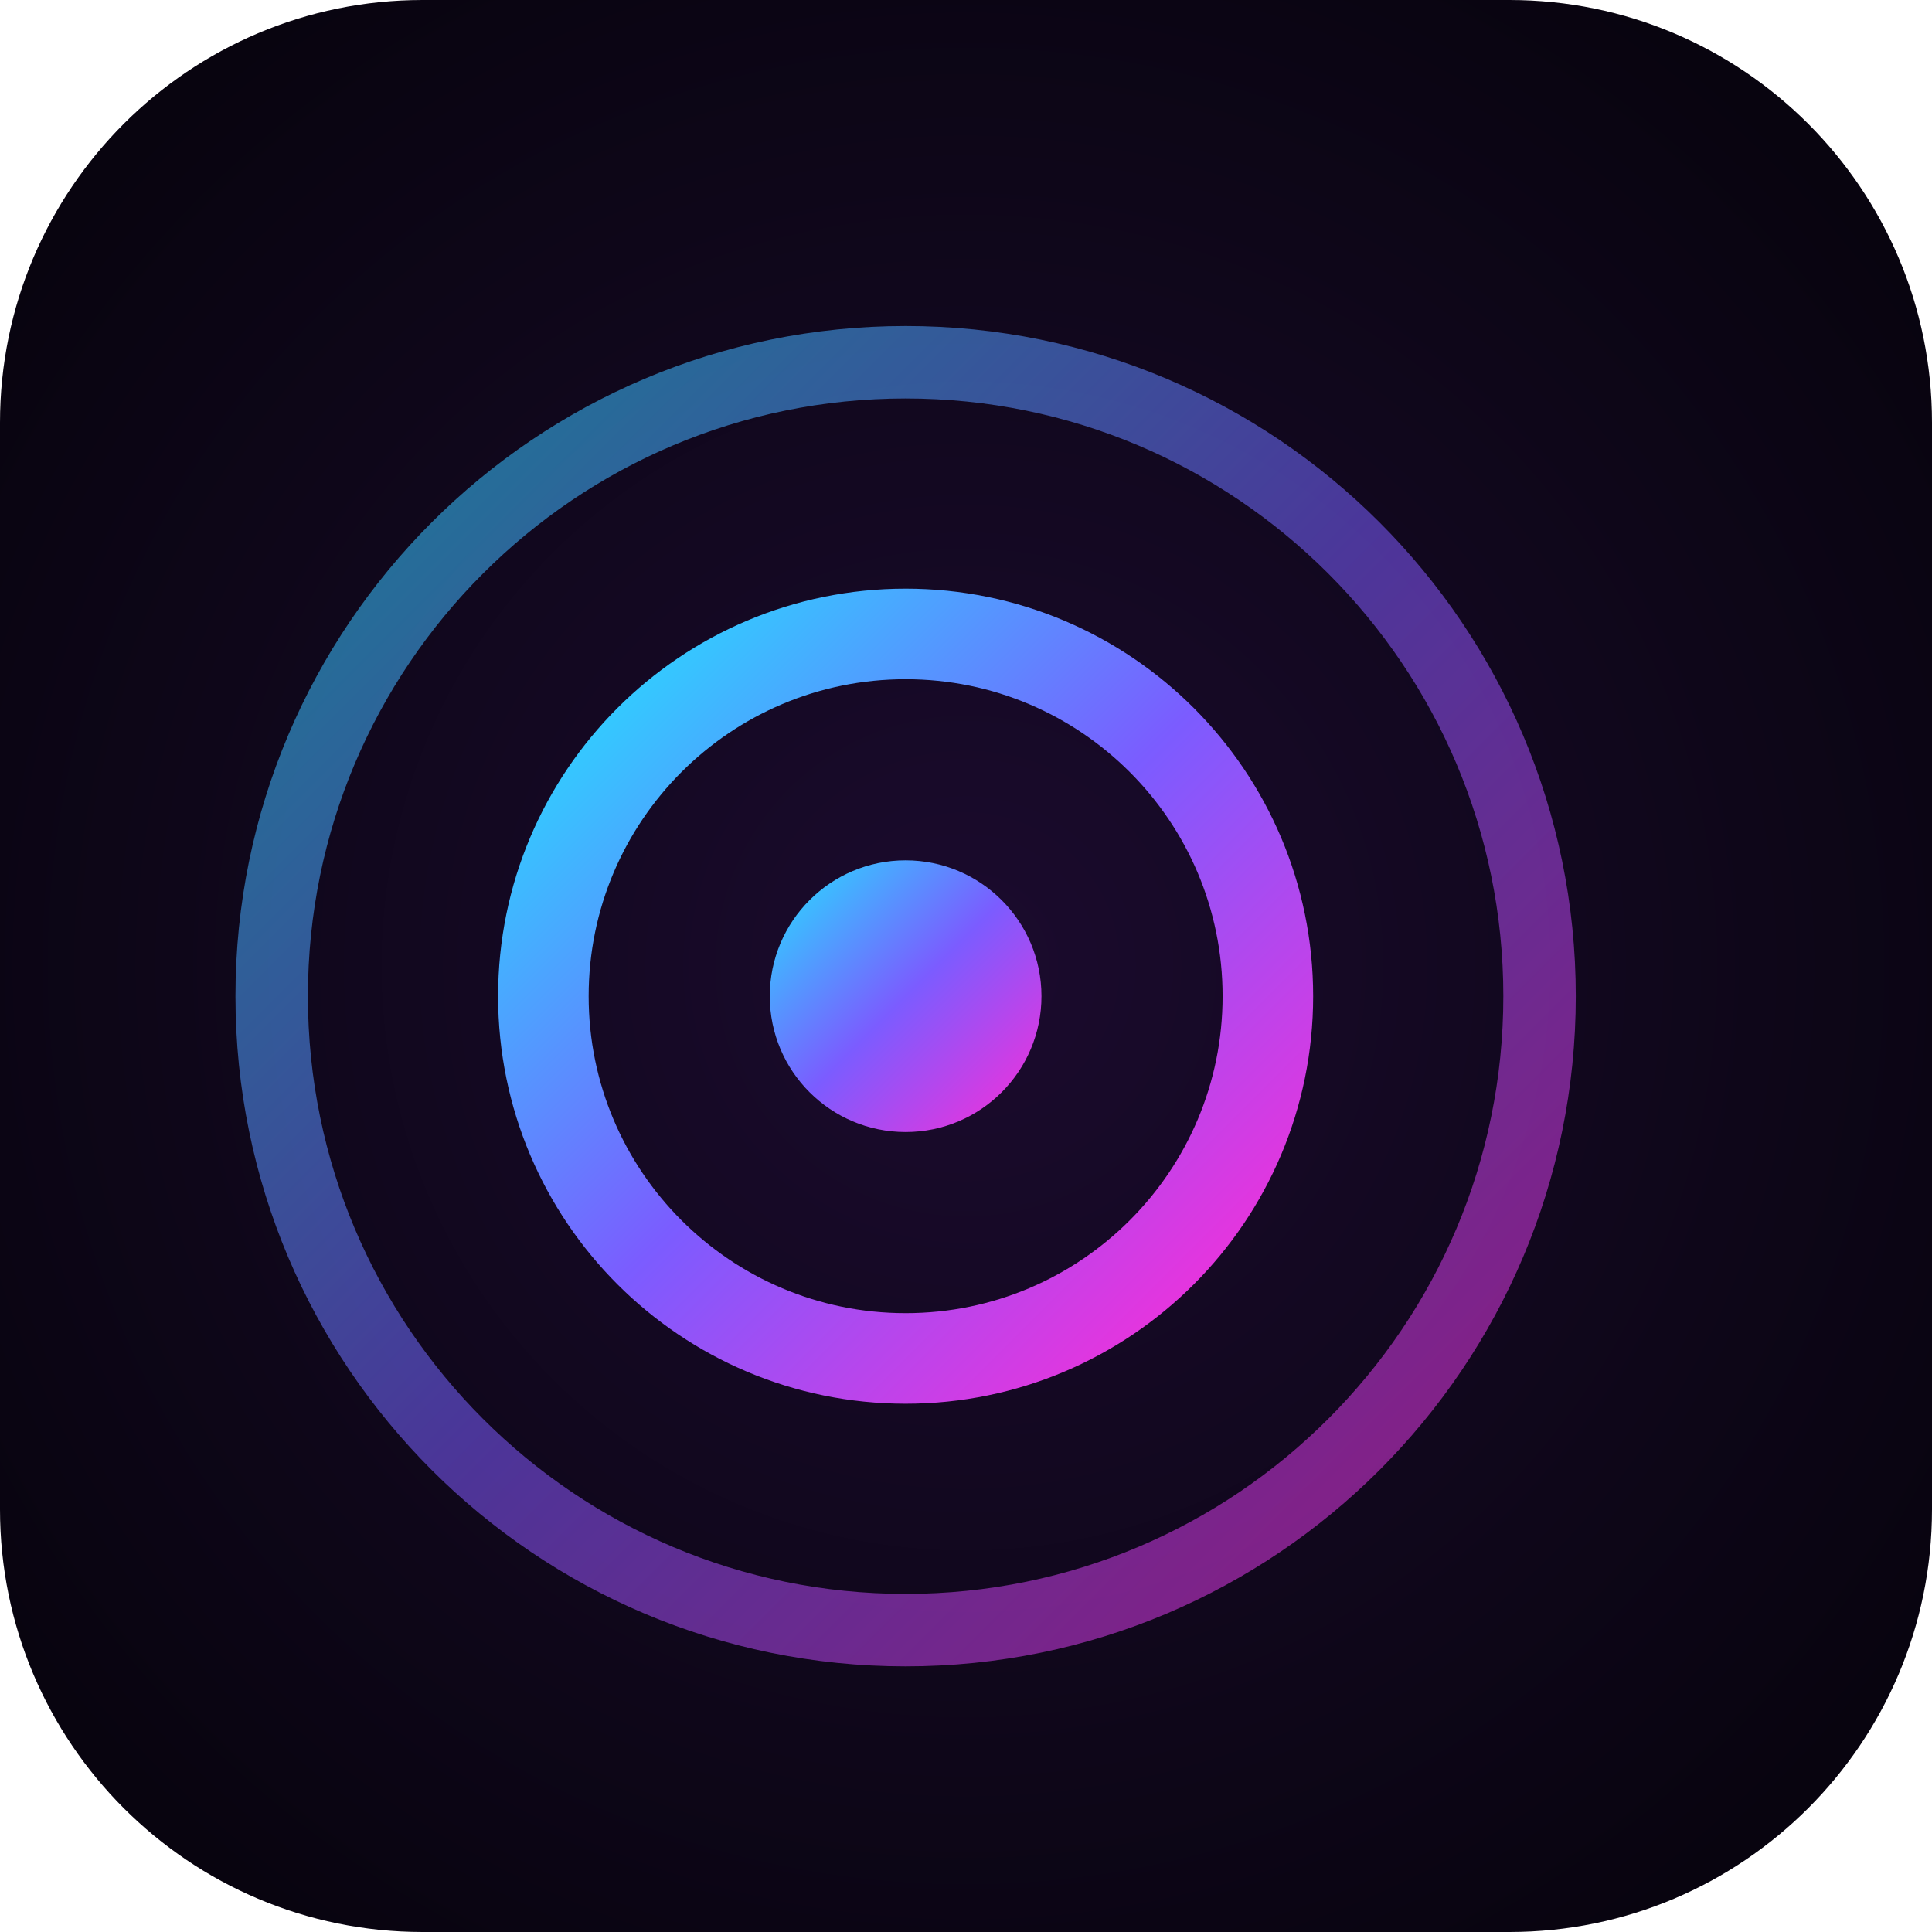
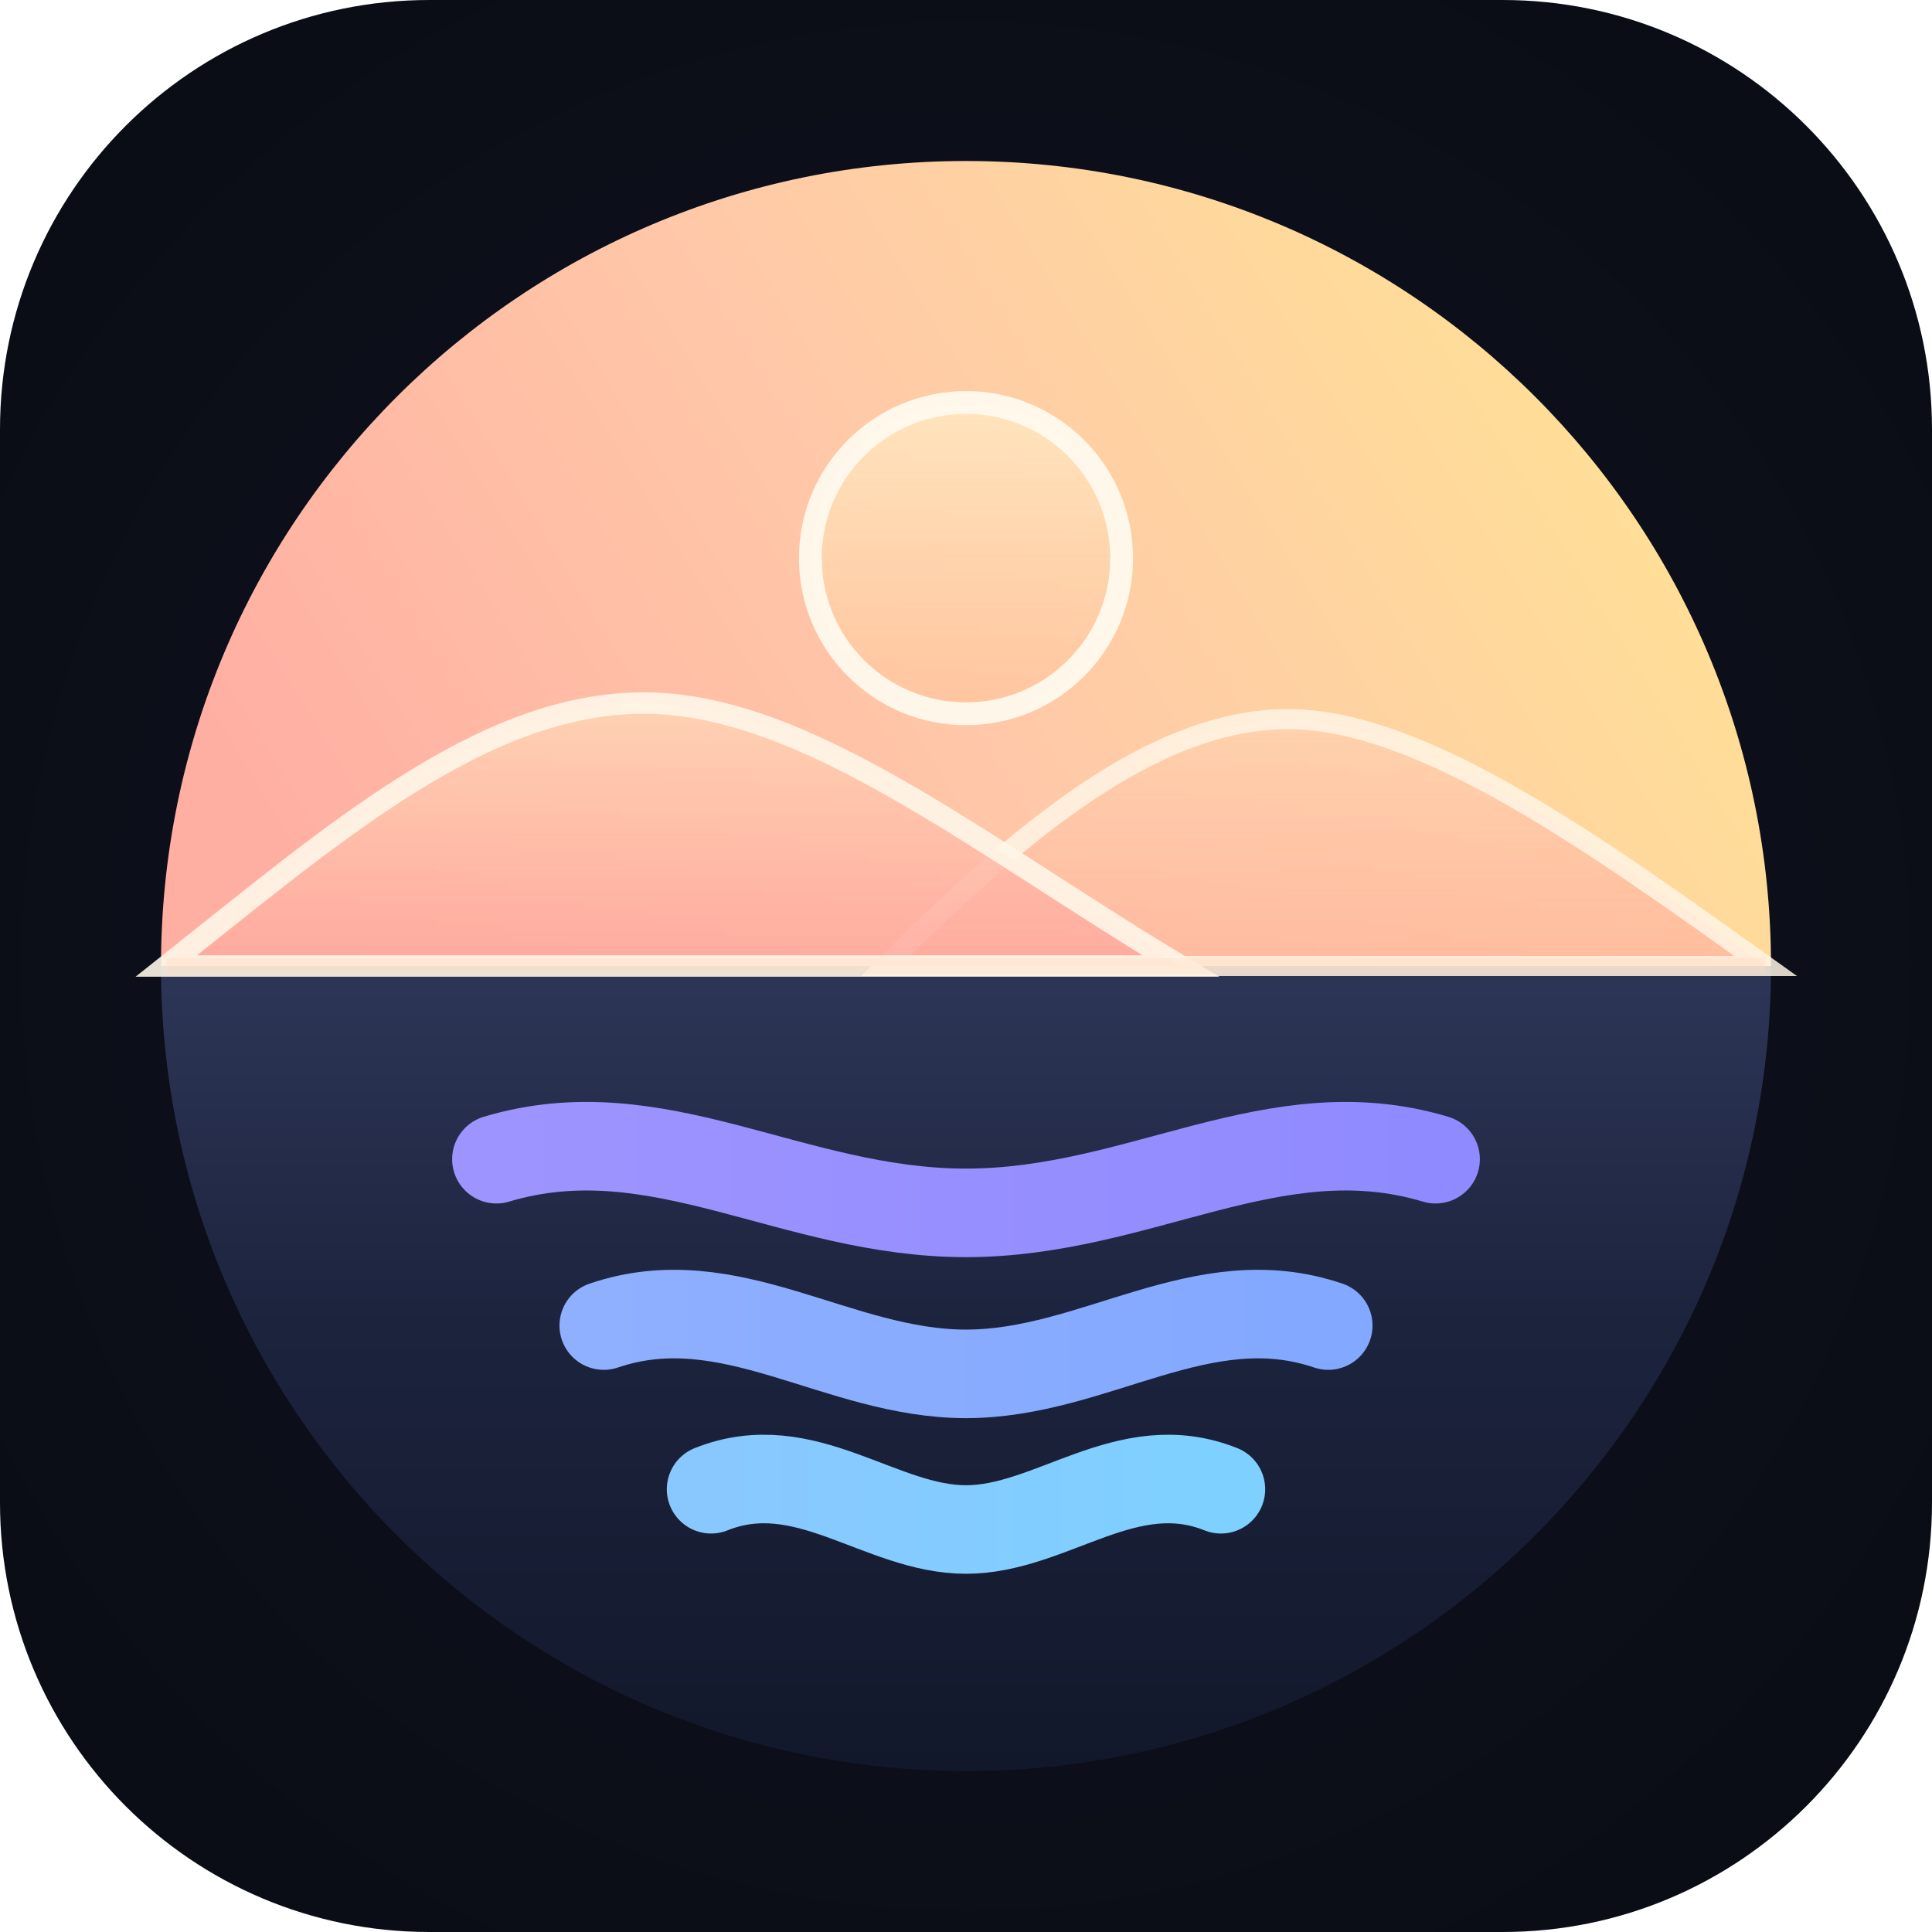
- <svg xmlns="http://www.w3.org/2000/svg" viewBox="0 0 64 64">
+ <svg xmlns="http://www.w3.org/2000/svg" viewBox="18 18 72 72">
  <defs>
-     <radialGradient id="bg" cx="50%" cy="50%" r="60%">
-       <stop offset="0" stop-color="#1b0b2e" />
-       <stop offset="1" stop-color="#08040f" />
+     <radialGradient id="bg" cx="54" cy="54" r="64" gradientUnits="userSpaceOnUse">
+       <stop offset="0" stop-color="#111522" />
+       <stop offset="1" stop-color="#07090F" />
    </radialGradient>
-     <linearGradient id="ring" x1="0" y1="0" x2="1" y2="1">
-       <stop offset="0" stop-color="#22e4ff" />
-       <stop offset=".5" stop-color="#7b5cff" />
-       <stop offset="1" stop-color="#ff2bd6" />
+     <linearGradient id="sky" x1="30" y1="54" x2="76" y2="26" gradientUnits="userSpaceOnUse">
+       <stop offset="0" stop-color="#FFAEA2" />
+       <stop offset=".5" stop-color="#FFC9A8" />
+       <stop offset="1" stop-color="#FFE196" />
+     </linearGradient>
+     <linearGradient id="water" x1="54" y1="54" x2="54" y2="84" gradientUnits="userSpaceOnUse">
+       <stop offset="0" stop-color="#2E3658" />
+       <stop offset=".45" stop-color="#1C233D" />
+       <stop offset="1" stop-color="#12182B" />
+     </linearGradient>
+     <linearGradient id="hillR" x1="66" y1="44.8" x2="66" y2="54" gradientUnits="userSpaceOnUse">
+       <stop offset="0" stop-color="#FFD2AE" stop-opacity=".9" />
+       <stop offset="1" stop-color="#FFB69E" stop-opacity=".8" />
+     </linearGradient>
+     <linearGradient id="hillL" x1="42" y1="44.2" x2="42" y2="54" gradientUnits="userSpaceOnUse">
+       <stop offset="0" stop-color="#FFD4B4" stop-opacity=".92" />
+       <stop offset="1" stop-color="#FFA89E" stop-opacity=".85" />
+     </linearGradient>
+     <linearGradient id="sun" x1="54" y1="33" x2="54" y2="44.6" gradientUnits="userSpaceOnUse">
+       <stop offset="0" stop-color="#FFE6BE" stop-opacity=".95" />
+       <stop offset="1" stop-color="#FFC49E" stop-opacity=".85" />
+     </linearGradient>
+     <linearGradient id="wave1" x1="36.5" y1="61.5" x2="71.5" y2="61.5" gradientUnits="userSpaceOnUse">
+       <stop offset="0" stop-color="#9E94FF" />
+       <stop offset="1" stop-color="#8F8AFF" />
+     </linearGradient>
+     <linearGradient id="wave2" x1="40.5" y1="67.5" x2="67.5" y2="67.5" gradientUnits="userSpaceOnUse">
+       <stop offset="0" stop-color="#8FAFFF" />
+       <stop offset="1" stop-color="#82A8FF" />
+     </linearGradient>
+     <linearGradient id="wave3" x1="44.5" y1="73.5" x2="63.5" y2="73.5" gradientUnits="userSpaceOnUse">
+       <stop offset="0" stop-color="#89C8FF" />
+       <stop offset="1" stop-color="#7ED0FF" />
    </linearGradient>
  </defs>
-   <rect width="64" height="64" rx="14" fill="url(#bg)" />
-   <circle cx="30" cy="33" r="4.5" fill="url(#ring)" />
-   <circle cx="30" cy="33" r="12" fill="none" stroke="url(#ring)" stroke-width="3" />
-   <circle cx="30" cy="33" r="21" fill="none" stroke="url(#ring)" stroke-width="2.4" opacity=".55" />
+   <rect x="18" y="18" width="72" height="72" rx="16" fill="url(#bg)" />
+   <path d="M24,54 A30,30 0 0,1 84,54 Z" fill="url(#sky)" />
+   <path d="M24,54 A30,30 0 0,0 84,54 Z" fill="url(#water)" />
+   <path d="M51,54 C56,49 61,44.8 66,44.8 C71,44.8 77.5,49.5 83.8,54 Z" fill="url(#hillR)" stroke="#FFF4E4" stroke-opacity=".85" stroke-width=".75" />
+   <path d="M24.2,54 C30.5,49 36,44.2 42,44.2 C48,44.2 54.5,49.5 62,54 Z" fill="url(#hillL)" stroke="#FFF6E8" stroke-opacity=".9" stroke-width=".8" />
+   <circle cx="54" cy="38.8" r="5.8" fill="url(#sun)" stroke="#FFF9ED" stroke-opacity=".95" stroke-width=".85" />
+   <path d="M24.2,54 L83.8,54" stroke="#FFD8BA" stroke-opacity=".33" stroke-width=".6" />
+   <g fill="none" stroke-width="3.3" stroke-linecap="round">
+     <path d="M36.5,61.2 C42.5,59.4 47.5,63.2 54,63.2 C60.5,63.2 65.5,59.4 71.5,61.2" stroke="url(#wave1)" />
+     <path d="M40.5,67.4 C45.2,65.8 49.2,69.2 54,69.2 C58.8,69.2 62.8,65.8 67.5,67.4" stroke="url(#wave2)" />
+     <path d="M44.5,73.5 C48.0,72.1 50.8,75.0 54,75.0 C57.2,75.0 60.0,72.1 63.5,73.5" stroke="url(#wave3)" />
+   </g>
</svg>
